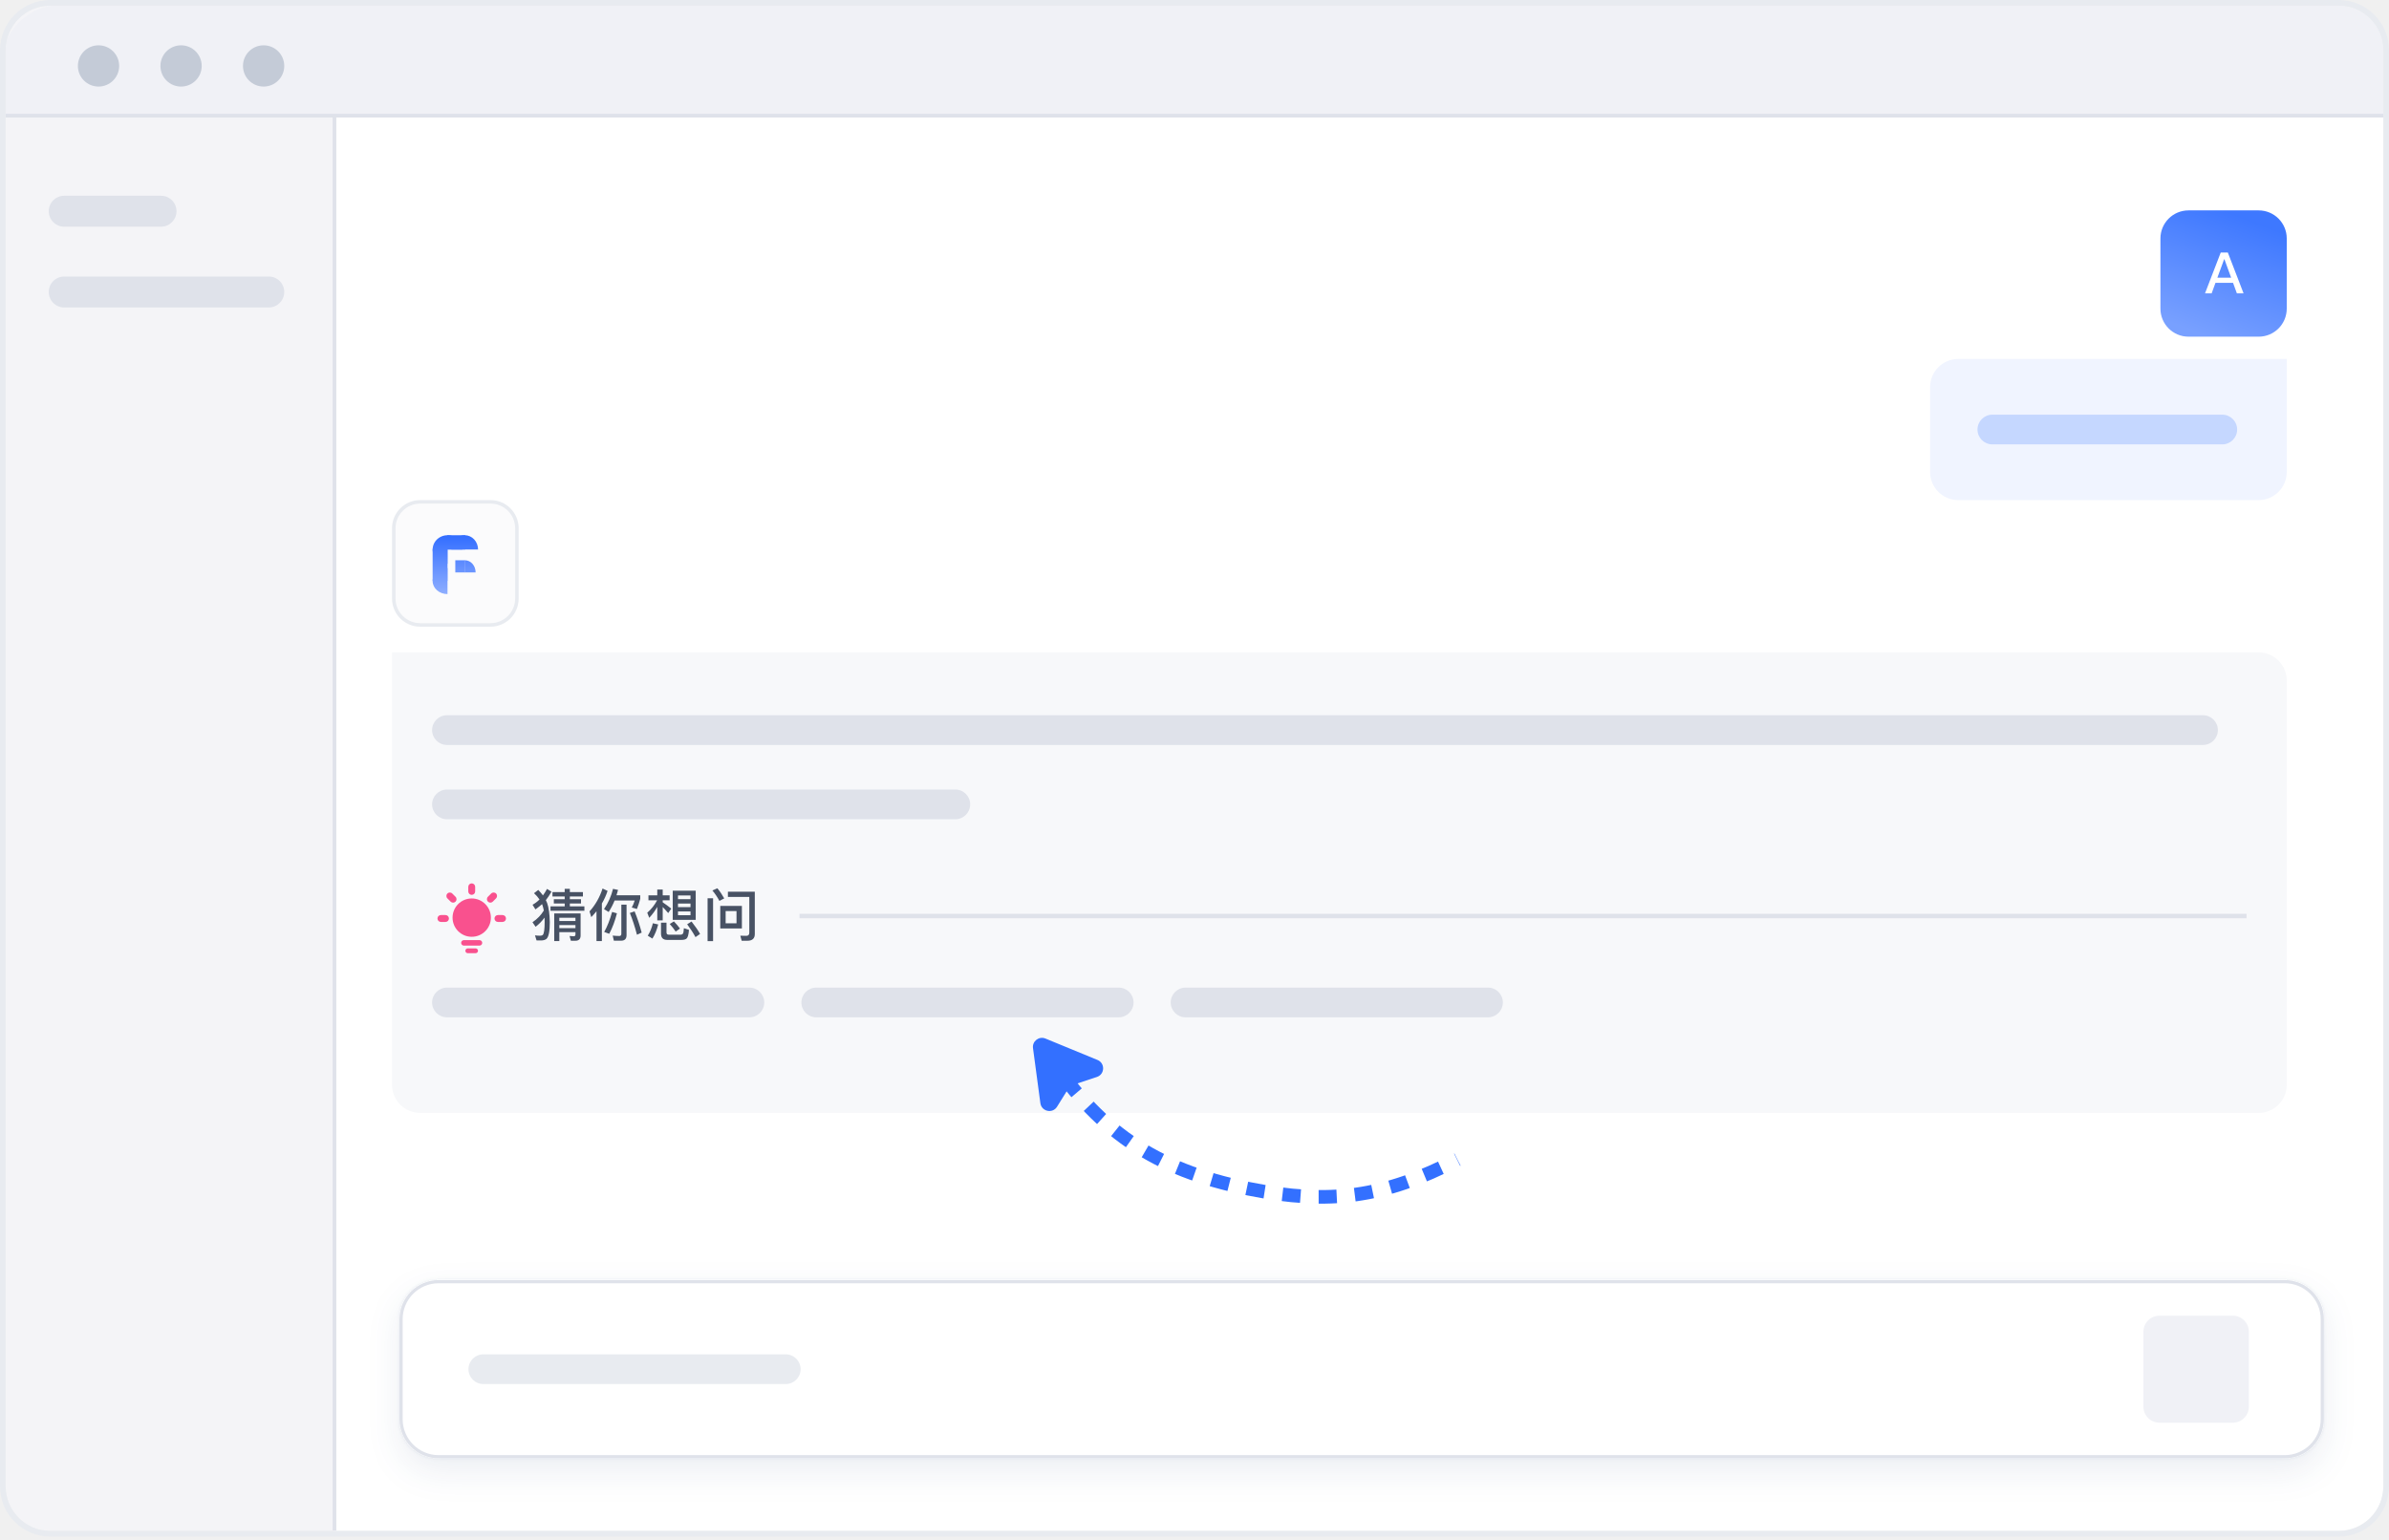
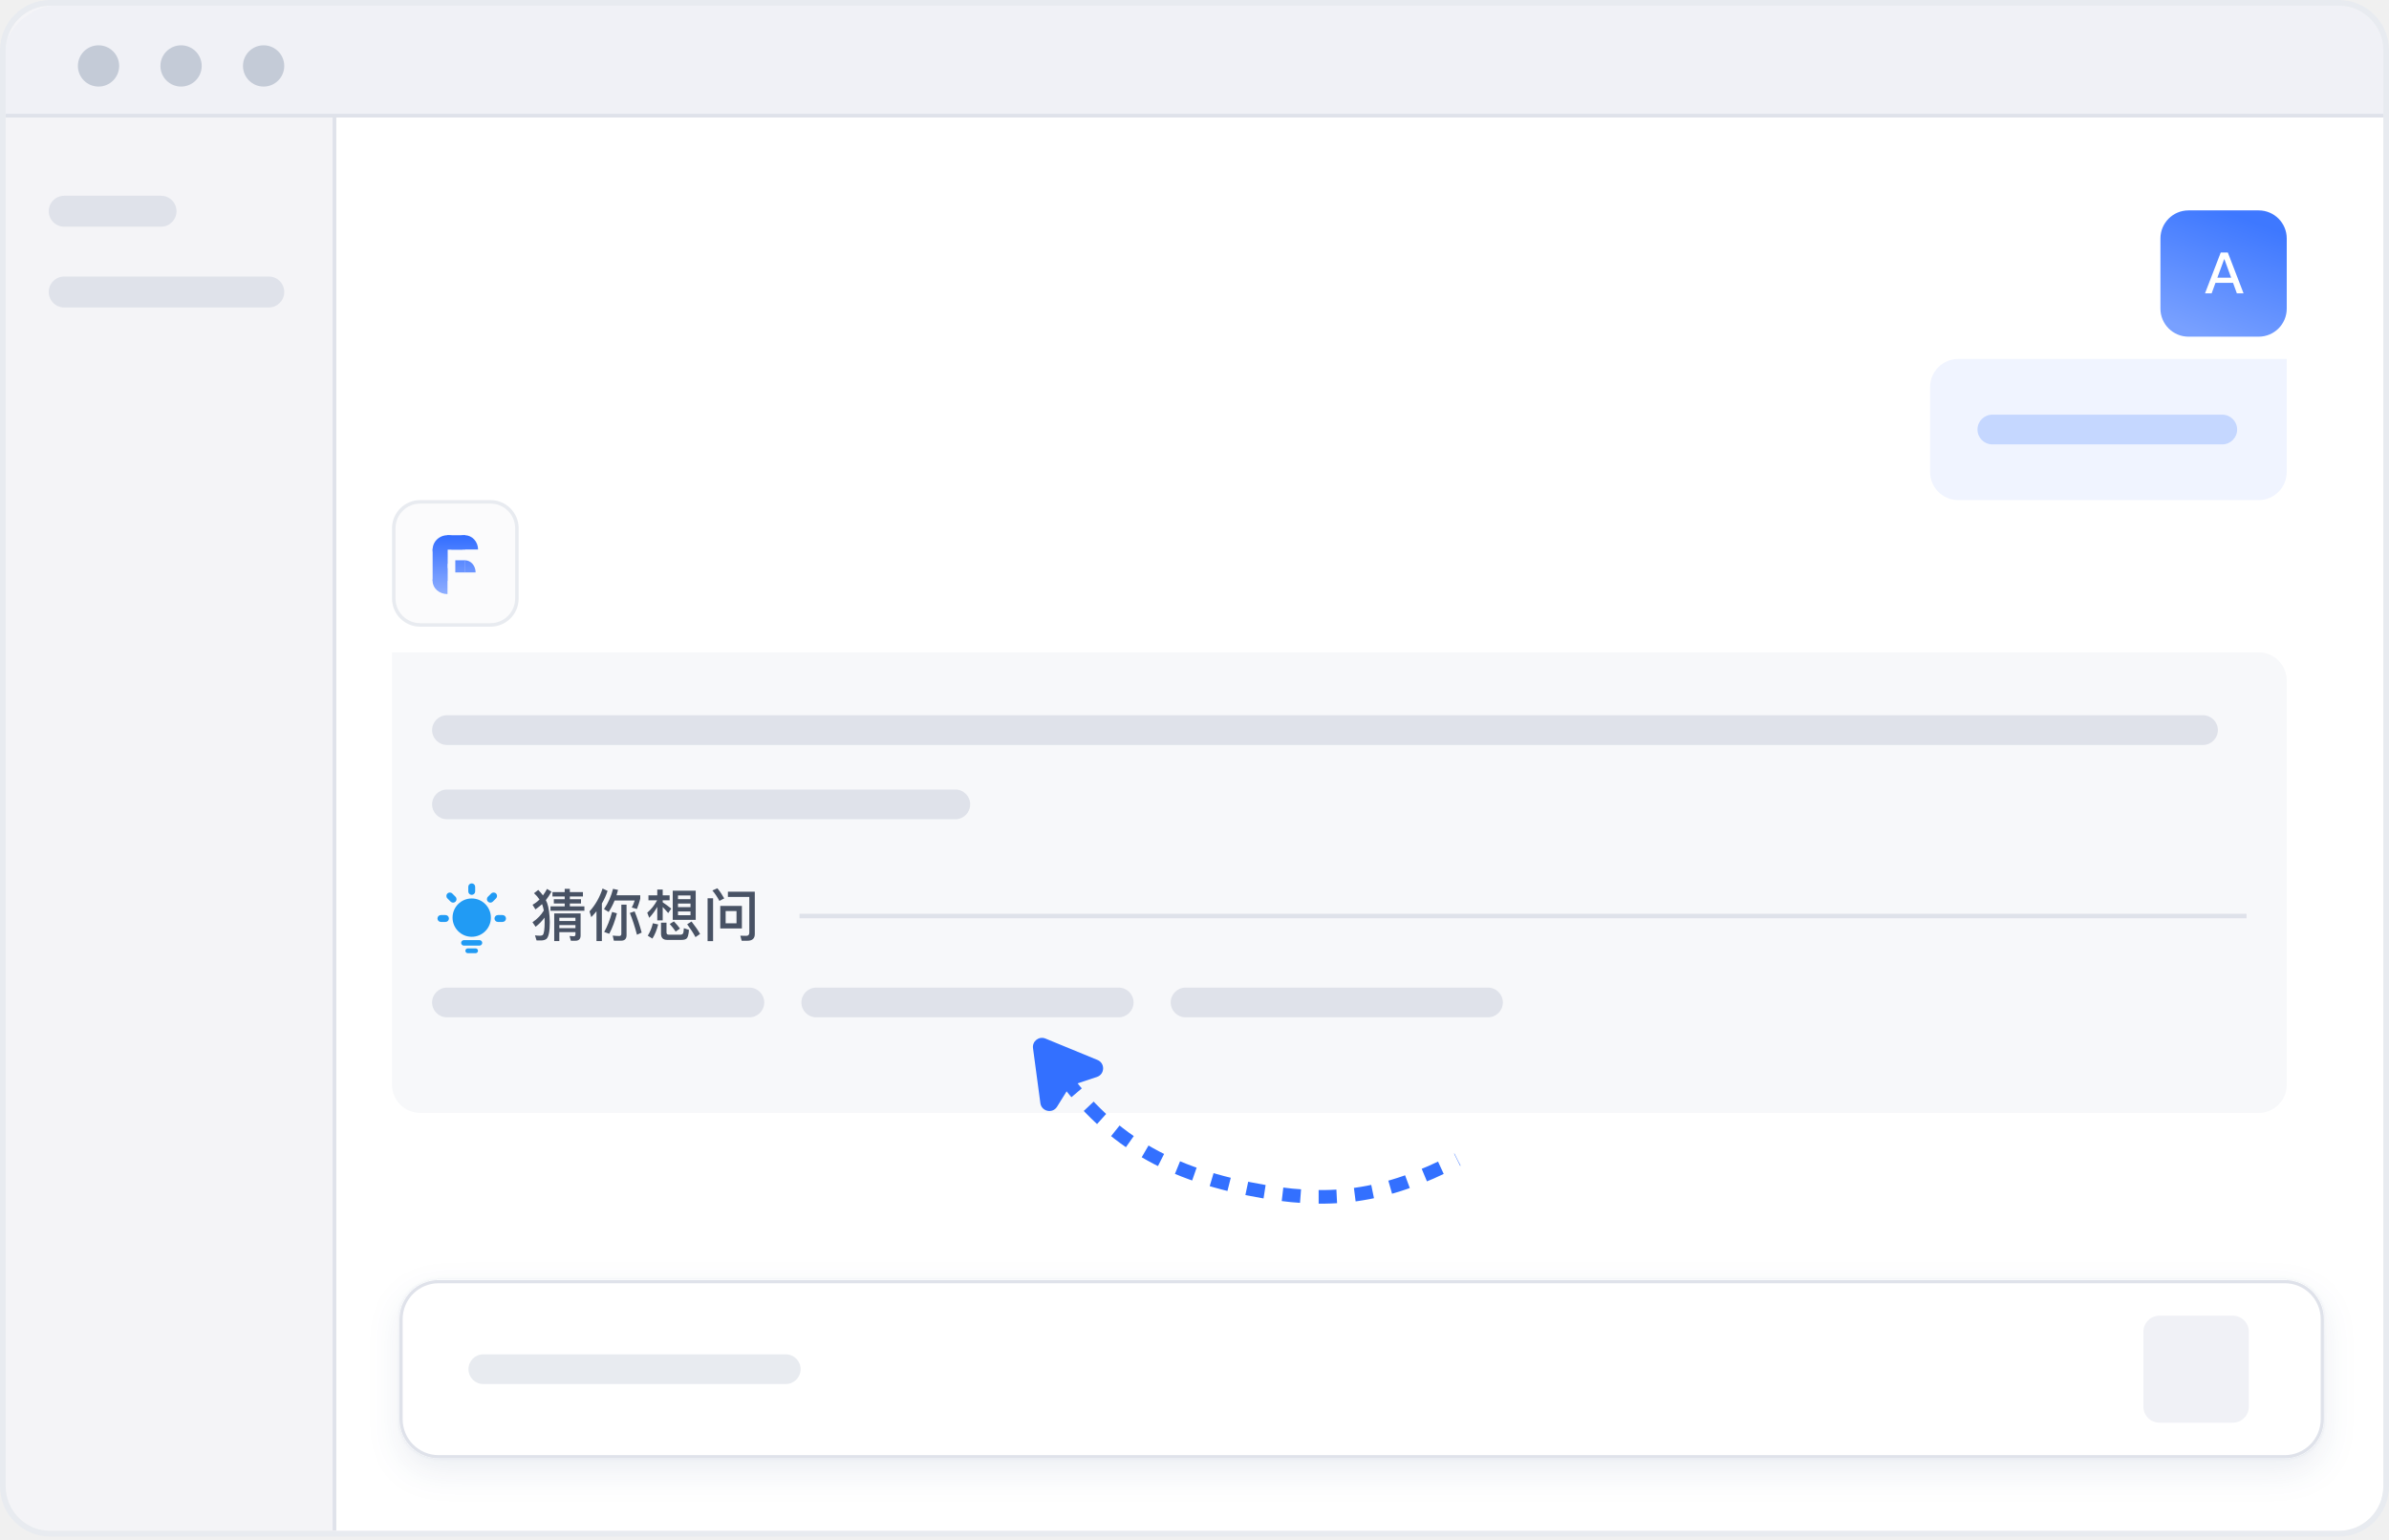
<svg xmlns="http://www.w3.org/2000/svg" width="422" height="272" viewBox="0 0 422 272" fill="none">
-   <g clip-path="url(#clip0_4766_19898)">
+   <g clip-path="url(#clip0_14774_424)">
    <rect x="1" y="1" width="420" height="269.5" rx="7.875" fill="#F4F4F7" />
-     <mask id="path-3-inside-1_4766_19898" fill="white">
+     <mask id="path-3-inside-1_14774_424" fill="white">
      <path d="M58.75 20.113H421V270.8H58.75V20.113Z" />
    </mask>
    <path d="M58.75 20.113H421V270.8H58.75V20.113Z" fill="white" />
-     <path d="M59.406 270.8V20.113H58.094V270.8H59.406Z" fill="#DFE2EA" mask="url(#path-3-inside-1_4766_19898)" />
-     <rect x="381.625" y="37.175" width="22.312" height="22.312" rx="4.958" fill="url(#paint0_linear_4766_19898)" />
-     <path d="M392.278 44.618H393.531L396.309 51.831H395.127L394.45 49.972H391.349L390.672 51.831H389.5L392.278 44.618ZM391.682 49.063H394.116L392.924 45.8H392.884L391.682 49.063Z" fill="white" />
-     <path d="M340.938 68.399C340.938 65.652 343.165 63.425 345.912 63.425H403.938V83.392C403.938 86.137 401.712 88.362 398.967 88.362H345.908C343.163 88.362 340.938 86.137 340.938 83.392V68.399Z" fill="#F0F4FF" />
+     <path d="M59.406 270.8V20.113H58.094V270.8H59.406Z" fill="#DFE2EA" mask="url(#path-3-inside-1_14774_424)" />
+     <rect x="381.625" y="37.175" width="22.312" height="22.312" rx="4.958" fill="url(#paint0_linear_14774_424)" />
+     <path d="M392.278 44.618H393.53L396.308 51.831H395.126L394.45 49.972H391.348L390.672 51.831H389.5L392.278 44.618ZM391.682 49.063H394.116L392.924 45.8H392.884L391.682 49.063Z" fill="white" />
+     <path d="M340.937 68.399C340.937 65.652 343.164 63.425 345.912 63.425H403.937V83.392C403.937 86.137 401.712 88.362 398.967 88.362H345.908C343.163 88.362 340.937 86.137 340.937 83.392V68.399Z" fill="#F0F4FF" />
    <rect x="349.309" y="73.269" width="45.866" height="5.25" rx="2.625" fill="#C5D7FF" />
    <rect x="69.561" y="88.673" width="21.746" height="21.746" rx="4.66" fill="#FBFBFC" />
    <rect x="69.561" y="88.673" width="21.746" height="21.746" rx="4.66" stroke="#E8EBF0" stroke-width="0.621" />
-     <path d="M81.674 97.096C81.674 96.596 81.52 96.107 81.232 95.692C80.943 95.276 80.533 94.952 80.053 94.761C79.573 94.57 79.045 94.52 78.535 94.617C78.026 94.715 77.558 94.956 77.19 95.309C76.823 95.662 76.573 96.112 76.471 96.603C76.37 97.093 76.422 97.601 76.621 98.062C76.82 98.524 77.156 98.919 77.588 99.196C78.02 99.474 78.528 99.622 79.048 99.622V97.096H81.674Z" fill="url(#paint1_linear_4766_19898)" />
-     <path d="M84.447 97.096C84.447 96.764 84.386 96.435 84.268 96.129C84.149 95.822 83.976 95.543 83.757 95.309C83.538 95.074 83.279 94.888 82.993 94.761C82.707 94.634 82.401 94.569 82.092 94.569C81.782 94.569 81.476 94.634 81.19 94.761C80.904 94.888 80.645 95.074 80.426 95.309C80.207 95.543 80.034 95.822 79.915 96.129C79.797 96.435 79.736 96.764 79.736 97.096L84.447 97.096Z" fill="url(#paint2_linear_4766_19898)" />
-     <path d="M84.015 101.146C84.015 100.864 83.966 100.585 83.873 100.324C83.778 100.064 83.641 99.827 83.467 99.628C83.293 99.429 83.087 99.271 82.859 99.163C82.632 99.055 82.389 98.999 82.143 98.999V101.146H84.015Z" fill="url(#paint3_linear_4766_19898)" />
-     <path d="M79.047 100.372C78.703 100.372 78.361 100.431 78.042 100.547C77.724 100.662 77.434 100.832 77.19 101.045C76.946 101.259 76.753 101.513 76.621 101.792C76.489 102.071 76.421 102.37 76.421 102.672C76.421 102.974 76.489 103.273 76.621 103.552C76.753 103.831 76.946 104.085 77.19 104.299C77.434 104.512 77.724 104.682 78.042 104.797C78.361 104.913 78.703 104.972 79.047 104.972L79.047 100.372Z" fill="url(#paint4_linear_4766_19898)" />
-     <path d="M79.047 96.995L79.047 102.647L76.421 102.647L76.421 96.995H79.047Z" fill="url(#paint5_linear_4766_19898)" />
-     <path d="M82.171 97.095L79.018 97.095L79.018 94.569L82.171 94.569V97.095Z" fill="url(#paint6_linear_4766_19898)" />
-     <path d="M82.171 101.145H80.426V98.999L82.171 98.999V101.145Z" fill="url(#paint7_linear_4766_19898)" />
-     <path d="M69.25 115.271H398.967C401.712 115.271 403.938 117.497 403.938 120.242V191.676C403.938 194.421 401.712 196.646 398.967 196.646H74.221C71.475 196.646 69.25 194.421 69.25 191.676V115.271Z" fill="#F7F8FA" />
+     <path d="M81.674 97.096C81.674 96.596 81.52 96.107 81.231 95.692C80.943 95.276 80.533 94.952 80.053 94.761C79.573 94.57 79.044 94.52 78.535 94.617C78.025 94.715 77.557 94.956 77.19 95.309C76.823 95.662 76.572 96.112 76.471 96.603C76.37 97.093 76.422 97.601 76.621 98.062C76.819 98.524 77.156 98.919 77.588 99.196C78.02 99.474 78.528 99.622 79.047 99.622V97.096H81.674Z" fill="url(#paint1_linear_14774_424)" />
+     <path d="M84.447 97.096C84.447 96.764 84.386 96.435 84.268 96.129C84.149 95.822 83.976 95.543 83.757 95.309C83.538 95.074 83.279 94.888 82.993 94.761C82.707 94.634 82.401 94.569 82.091 94.569C81.782 94.569 81.476 94.634 81.19 94.761C80.904 94.888 80.645 95.074 80.426 95.309C80.207 95.543 80.034 95.822 79.915 96.129C79.797 96.435 79.736 96.764 79.736 97.096L84.447 97.096Z" fill="url(#paint2_linear_14774_424)" />
+     <path d="M84.015 101.146C84.015 100.864 83.966 100.585 83.872 100.324C83.778 100.064 83.64 99.827 83.466 99.628C83.293 99.429 83.086 99.271 82.859 99.163C82.632 99.055 82.389 98.999 82.143 98.999V101.146H84.015Z" fill="url(#paint3_linear_14774_424)" />
+     <path d="M79.047 100.372C78.702 100.372 78.361 100.431 78.042 100.547C77.723 100.662 77.434 100.832 77.19 101.045C76.946 101.259 76.752 101.513 76.621 101.792C76.489 102.071 76.421 102.37 76.421 102.672C76.421 102.974 76.489 103.273 76.621 103.552C76.752 103.831 76.946 104.085 77.19 104.299C77.434 104.512 77.723 104.682 78.042 104.797C78.361 104.913 78.702 104.972 79.047 104.972L79.047 100.372Z" fill="url(#paint4_linear_14774_424)" />
+     <path d="M79.047 96.995L79.047 102.647L76.421 102.647L76.421 96.995H79.047Z" fill="url(#paint5_linear_14774_424)" />
+     <path d="M82.171 97.095L79.017 97.095L79.017 94.569L82.171 94.569V97.095Z" fill="url(#paint6_linear_14774_424)" />
+     <path d="M82.171 101.145H80.426V98.999L82.171 98.999V101.145Z" fill="url(#paint7_linear_14774_424)" />
+     <path d="M69.25 115.271H398.967C401.712 115.271 403.937 117.497 403.937 120.242V191.676C403.937 194.421 401.712 196.646 398.967 196.646H74.22C71.475 196.646 69.25 194.421 69.25 191.676V115.271Z" fill="#F7F8FA" />
    <rect x="76.327" y="126.377" width="315.446" height="5.25" rx="2.625" fill="#DFE2EA" />
    <rect x="76.327" y="139.502" width="95.049" height="5.25" rx="2.625" fill="#DFE2EA" />
-     <path d="M82.718 156.693C82.718 156.357 82.991 156.085 83.327 156.085C83.663 156.085 83.935 156.357 83.935 156.693V157.506C83.935 157.842 83.663 158.115 83.327 158.115C82.991 158.115 82.718 157.842 82.718 157.506V156.693Z" fill="#F9518E" />
-     <path d="M78.693 161.682C79.029 161.682 79.302 161.955 79.302 162.291C79.302 162.627 79.029 162.9 78.693 162.9H77.883C77.547 162.9 77.275 162.627 77.275 162.291C77.275 161.955 77.547 161.682 77.883 161.682H78.693Z" fill="#F9518E" />
-     <path d="M88.77 161.682C89.107 161.682 89.379 161.955 89.379 162.291C89.379 162.627 89.107 162.9 88.77 162.9H87.957C87.621 162.9 87.348 162.627 87.348 162.291C87.348 161.955 87.621 161.682 87.957 161.682H88.77Z" fill="#F9518E" />
-     <path d="M84.699 166.112C84.967 166.112 85.183 166.329 85.183 166.596C85.183 166.863 84.967 167.08 84.699 167.08H81.94C81.673 167.08 81.456 166.863 81.456 166.596C81.456 166.329 81.673 166.112 81.94 166.112H84.699Z" fill="#F9518E" />
-     <path d="M84.009 167.568C84.244 167.568 84.435 167.759 84.435 167.994C84.435 168.229 84.244 168.42 84.009 168.42H82.631C82.395 168.42 82.205 168.229 82.205 167.994C82.205 167.759 82.395 167.568 82.631 167.568H84.009Z" fill="#F9518E" />
-     <path d="M86.713 162.137C86.713 164.007 85.197 165.523 83.327 165.523C81.457 165.523 79.941 164.007 79.941 162.137C79.941 160.267 81.457 158.751 83.327 158.751C85.197 158.751 86.713 160.267 86.713 162.137Z" fill="#F9518E" />
-     <path d="M87.049 159.311C86.812 159.548 86.427 159.548 86.189 159.311C85.951 159.073 85.951 158.688 86.189 158.45L86.763 157.876C87.001 157.638 87.386 157.638 87.624 157.876C87.862 158.113 87.862 158.499 87.624 158.736L87.049 159.311Z" fill="#F9518E" />
-     <path d="M79.604 159.313C79.842 159.551 80.227 159.551 80.465 159.313C80.702 159.076 80.702 158.69 80.465 158.453L79.891 157.879C79.653 157.641 79.267 157.641 79.03 157.879C78.792 158.116 78.792 158.502 79.03 158.739L79.604 159.313Z" fill="#F9518E" />
+     <path d="M82.718 156.693C82.718 156.357 82.991 156.085 83.327 156.085C83.663 156.085 83.935 156.357 83.935 156.693V157.506C83.935 157.842 83.663 158.115 83.327 158.115C82.991 158.115 82.718 157.842 82.718 157.506V156.693Z" fill="#219BF4" />
+     <path d="M78.693 161.682C79.029 161.682 79.302 161.955 79.302 162.291C79.302 162.627 79.029 162.9 78.693 162.9H77.883C77.547 162.9 77.275 162.627 77.275 162.291C77.275 161.955 77.547 161.682 77.883 161.682H78.693Z" fill="#219BF4" />
+     <path d="M88.77 161.682C89.107 161.682 89.379 161.955 89.379 162.291C89.379 162.627 89.107 162.9 88.77 162.9H87.957C87.621 162.9 87.348 162.627 87.348 162.291C87.348 161.955 87.621 161.682 87.957 161.682H88.77Z" fill="#219BF4" />
+     <path d="M84.699 166.112C84.967 166.112 85.183 166.329 85.183 166.596C85.183 166.863 84.967 167.08 84.699 167.08H81.94C81.673 167.08 81.456 166.863 81.456 166.596C81.456 166.329 81.673 166.112 81.94 166.112H84.699Z" fill="#219BF4" />
+     <path d="M84.009 167.568C84.244 167.568 84.435 167.759 84.435 167.994C84.435 168.229 84.244 168.42 84.009 168.42H82.631C82.395 168.42 82.205 168.229 82.205 167.994C82.205 167.759 82.395 167.568 82.631 167.568H84.009Z" fill="#219BF4" />
+     <path d="M86.713 162.137C86.713 164.007 85.197 165.523 83.327 165.523C81.457 165.523 79.941 164.007 79.941 162.137C79.941 160.267 81.457 158.751 83.327 158.751C85.197 158.751 86.713 160.267 86.713 162.137Z" fill="#219BF4" />
+     <path d="M87.049 159.311C86.812 159.548 86.427 159.548 86.189 159.311C85.951 159.073 85.951 158.688 86.189 158.45L86.763 157.876C87.001 157.638 87.386 157.638 87.624 157.876C87.862 158.113 87.862 158.499 87.624 158.736L87.049 159.311Z" fill="#219BF4" />
+     <path d="M79.604 159.313C79.842 159.551 80.227 159.551 80.465 159.313C80.702 159.076 80.702 158.69 80.465 158.453L79.891 157.879C79.653 157.641 79.267 157.641 79.03 157.879C78.792 158.116 78.792 158.502 79.03 158.739L79.604 159.313Z" fill="#219BF4" />
    <path d="M99.75 157.052H100.66V157.622H102.97V158.402H100.66V158.882H102.63V159.642H100.66V160.142H103.23V160.922H97.24V160.142H99.75V159.642H97.83V158.882H99.75V158.402H97.59V157.622H99.75V157.052ZM98.8 163.452V163.992H101.65V163.452H98.8ZM101.65 162.732V162.162H98.8V162.732H101.65ZM98.8 164.702V166.282H97.9V161.392H102.56V165.292C102.56 165.912 102.25 166.222 101.64 166.222H100.84L100.61 165.382L101.37 165.432C101.55 165.432 101.65 165.312 101.65 165.092V164.702H98.8ZM94.78 166.162L94.5 165.272C94.8 165.312 95.08 165.332 95.35 165.332C95.63 165.332 95.81 165.272 95.9 165.172C96.1 164.922 96.21 164.172 96.21 162.912C96.21 162.632 96.2 162.372 96.19 162.132C95.73 162.762 95.21 163.302 94.61 163.752L94.06 162.952C94.92 162.372 95.58 161.682 96.06 160.882C95.99 160.512 95.91 160.192 95.81 159.912L95.75 159.752C95.42 160.052 95.03 160.362 94.58 160.682L94.07 159.862C94.51 159.622 94.92 159.312 95.3 158.932C95.03 158.532 94.71 158.162 94.33 157.822L95.08 157.242C95.4 157.562 95.67 157.892 95.91 158.212C96.16 157.872 96.4 157.482 96.63 157.062L97.42 157.552C97.08 158.142 96.75 158.642 96.42 159.052C96.5 159.212 96.58 159.372 96.64 159.532C96.93 160.332 97.09 161.472 97.12 162.952C97.12 164.592 96.91 165.572 96.51 165.912C96.27 166.082 95.95 166.172 95.55 166.172C95.23 166.172 94.98 166.162 94.78 166.162ZM105.366 161.012C105.076 161.372 104.766 161.712 104.446 162.052L104.136 161.042C105.176 159.882 105.946 158.532 106.436 156.992L107.326 157.412C107.066 158.192 106.736 158.942 106.316 159.642V166.282H105.366V161.012ZM112.096 161.032C112.576 162.202 112.996 163.452 113.346 164.782L112.516 165.162C112.136 163.712 111.716 162.432 111.256 161.312L112.096 161.032ZM108.566 159.112C108.266 159.852 107.916 160.522 107.516 161.142L106.696 160.632C107.446 159.522 107.976 158.332 108.286 157.052L109.176 157.242C109.086 157.572 108.996 157.892 108.896 158.192H113.096V158.812C112.936 159.412 112.746 160.012 112.506 160.612L111.596 160.352C111.796 159.992 111.976 159.572 112.116 159.112H108.566ZM109.716 166.212H108.436L108.226 165.312C108.636 165.352 109.026 165.382 109.396 165.382C109.636 165.382 109.756 165.252 109.756 164.992V159.842H110.676V165.232C110.676 165.882 110.356 166.212 109.716 166.212ZM108.126 161.132L108.976 161.372C108.626 162.752 108.176 163.952 107.616 164.992L106.726 164.672C107.256 163.742 107.726 162.562 108.126 161.132ZM118.833 157.382H122.893V162.532H118.833V157.382ZM121.973 161.712V161.052H119.763V161.712H121.973ZM119.763 160.282H121.973V159.652H119.763V160.282ZM119.763 158.872H121.973V158.222H119.763V158.872ZM117.063 160.262V162.622H116.103V160.242C115.713 160.932 115.243 161.572 114.683 162.172L114.333 161.272C115.053 160.642 115.633 159.912 116.073 159.082H114.543V158.202H116.103V157.172H117.063V158.202H118.283V159.082H117.063V159.432C117.563 159.762 118.063 160.132 118.573 160.542L118.033 161.332C117.653 160.892 117.333 160.532 117.063 160.262ZM115.323 163.132L116.263 163.342C116.023 164.302 115.683 165.142 115.243 165.842L114.423 165.332C114.843 164.652 115.143 163.922 115.323 163.132ZM120.413 166.072H117.843C117.123 166.072 116.763 165.702 116.763 164.962V163.032H117.733V164.762C117.733 165.022 117.863 165.152 118.143 165.152H120.243C120.403 165.152 120.533 165.092 120.613 164.992C120.713 164.892 120.773 164.562 120.803 164.002L121.703 164.302C121.633 165.152 121.493 165.662 121.273 165.842C121.093 165.992 120.803 166.072 120.413 166.072ZM119.043 162.802C119.503 163.292 119.863 163.712 120.113 164.072L119.353 164.602C119.093 164.202 118.743 163.752 118.303 163.262L119.043 162.802ZM122.153 162.822C122.813 163.662 123.313 164.392 123.663 165.022L122.853 165.582C122.493 164.902 122.003 164.152 121.383 163.312L122.153 162.822ZM132.03 166.222H131.01L130.77 165.332L131.84 165.352C132.18 165.352 132.36 165.162 132.36 164.792V158.482H128.58V157.562H133.33V165.042C133.33 165.822 132.89 166.222 132.03 166.222ZM124.99 158.712H125.96V166.292H124.99V158.712ZM127.23 160.072H131.05V164.052H127.23V160.072ZM130.1 163.142V160.982H128.18V163.142H130.1ZM126.72 156.952C127.17 157.492 127.57 158.092 127.93 158.742L127.08 159.182C126.7 158.482 126.29 157.872 125.84 157.342L126.72 156.952Z" fill="#485264" />
    <line x1="141.222" y1="161.859" x2="396.841" y2="161.859" stroke="#DFE2EA" stroke-width="0.787" />
    <rect x="76.327" y="174.502" width="58.673" height="5.25" rx="2.625" fill="#DFE2EA" />
    <rect x="141.562" y="174.502" width="58.673" height="5.25" rx="2.625" fill="#DFE2EA" />
    <rect x="206.798" y="174.502" width="58.673" height="5.25" rx="2.625" fill="#DFE2EA" />
-     <path d="M184.51 185.348C193.721 199.728 203.855 206.666 220.593 210.05C234.839 212.93 244.543 211.573 257.451 204.893" stroke="#3370FF" stroke-width="2.403" stroke-dasharray="3.2 3.2" />
-     <path d="M182.472 185.198C182.308 183.975 183.529 183.034 184.67 183.503L193.866 187.287C195.24 187.853 195.171 189.822 193.76 190.29L189.564 191.682C189.209 191.8 188.906 192.038 188.709 192.356L186.722 195.547C185.928 196.823 183.974 196.402 183.774 194.913L182.472 185.198Z" fill="#3370FF" />
-     <g filter="url(#filter0_dd_4766_19898)">
+     <path d="M184.511 185.348C193.722 199.728 203.856 206.666 220.594 210.05C234.84 212.93 244.544 211.573 257.452 204.893" stroke="#3370FF" stroke-width="2.403" stroke-dasharray="3.2 3.2" />
+     <path d="M182.473 185.198C182.309 183.975 183.53 183.034 184.67 183.503L193.866 187.287C195.24 187.853 195.171 189.822 193.761 190.29L189.565 191.682C189.21 191.8 188.907 192.038 188.709 192.356L186.723 195.547C185.929 196.823 183.974 196.402 183.774 194.913L182.473 185.198Z" fill="#3370FF" />
+     <g filter="url(#filter0_dd_14774_424)">
      <rect x="70.562" y="226.175" width="339.938" height="31.5" rx="6.916" fill="white" />
      <rect x="70.845" y="226.458" width="339.372" height="30.934" rx="6.634" stroke="#DFE2EA" stroke-width="0.565" />
      <rect x="82.75" y="239.3" width="58.673" height="5.25" rx="2.625" fill="#E8EBF0" />
-       <rect x="378.615" y="232.467" width="18.634" height="18.916" rx="2.853" fill="#F0F1F6" />
+       <rect x="378.614" y="232.467" width="18.634" height="18.916" rx="2.853" fill="#F0F1F6" />
    </g>
    <rect x="8.611" y="34.587" width="22.566" height="5.468" rx="2.734" fill="#DFE2EA" />
    <rect x="8.611" y="48.86" width="41.601" height="5.468" rx="2.734" fill="#DFE2EA" />
-     <mask id="path-28-inside-2_4766_19898" fill="white">
+     <mask id="path-28-inside-2_14774_424" fill="white">
      <path d="M0.29 11.354C0.29 5.556 4.991 0.854 10.79 0.854H412.133C417.932 0.854 422.633 5.556 422.633 11.354V20.765H0.29V11.354Z" />
    </mask>
    <path d="M0.29 11.354C0.29 5.556 4.991 0.854 10.79 0.854H412.133C417.932 0.854 422.633 5.556 422.633 11.354V20.765H0.29V11.354Z" fill="#F0F1F6" />
-     <path d="M0.29 0.854H422.633H0.29ZM422.633 21.421H0.29V20.108H422.633V21.421ZM0.29 20.765V0.854V20.765ZM422.633 0.854V20.765V0.854Z" fill="#DFE2EA" mask="url(#path-28-inside-2_4766_19898)" />
+     <path d="M0.29 0.854H422.633H0.29ZM422.633 21.421H0.29V20.108H422.633V21.421ZM0.29 20.765V0.854V20.765ZM422.633 0.854V20.765V0.854Z" fill="#DFE2EA" mask="url(#path-28-inside-2_14774_424)" />
    <circle cx="17.404" cy="11.651" r="3.645" fill="#C4CBD7" />
    <circle cx="31.985" cy="11.651" r="3.645" fill="#C4CBD7" />
    <circle cx="46.566" cy="11.651" r="3.645" fill="#C4CBD7" />
  </g>
  <rect x="0.5" y="0.5" width="421" height="270.5" rx="8.375" stroke="#E8EBF0" />
  <defs>
-     <filter id="filter0_dd_4766_19898" x="64.799" y="222.717" width="351.465" height="43.027" filterUnits="userSpaceOnUse" color-interpolation-filters="sRGB">
+     <filter id="filter0_dd_14774_424" x="64.799" y="222.717" width="351.465" height="43.027" filterUnits="userSpaceOnUse" color-interpolation-filters="sRGB">
      <feFlood flood-opacity="0" result="BackgroundImageFix" />
      <feColorMatrix in="SourceAlpha" type="matrix" values="0 0 0 0 0 0 0 0 0 0 0 0 0 0 0 0 0 0 127 0" result="hardAlpha" />
      <feOffset />
      <feGaussianBlur stdDeviation="0.288" />
      <feComposite in2="hardAlpha" operator="out" />
      <feColorMatrix type="matrix" values="0 0 0 0 0.075 0 0 0 0 0.2 0 0 0 0 0.42 0 0 0 0.08 0" />
-       <feBlend mode="normal" in2="BackgroundImageFix" result="effect1_dropShadow_4766_19898" />
+       <feBlend mode="normal" in2="BackgroundImageFix" result="effect1_dropShadow_14774_424" />
      <feColorMatrix in="SourceAlpha" type="matrix" values="0 0 0 0 0 0 0 0 0 0 0 0 0 0 0 0 0 0 127 0" result="hardAlpha" />
      <feOffset dy="2.305" />
      <feGaussianBlur stdDeviation="2.882" />
      <feColorMatrix type="matrix" values="0 0 0 0 0.075 0 0 0 0 0.2 0 0 0 0 0.42 0 0 0 0.08 0" />
-       <feBlend mode="normal" in2="effect1_dropShadow_4766_19898" result="effect2_dropShadow_4766_19898" />
-       <feBlend mode="normal" in="SourceGraphic" in2="effect2_dropShadow_4766_19898" result="shape" />
+       <feBlend mode="normal" in2="effect1_dropShadow_14774_424" result="effect2_dropShadow_14774_424" />
+       <feBlend mode="normal" in="SourceGraphic" in2="effect2_dropShadow_14774_424" result="shape" />
    </filter>
-     <linearGradient id="paint0_linear_4766_19898" x1="392.781" y1="37.175" x2="385.034" y2="57.628" gradientUnits="userSpaceOnUse">
+     <linearGradient id="paint0_linear_14774_424" x1="392.781" y1="37.175" x2="385.034" y2="57.628" gradientUnits="userSpaceOnUse">
      <stop stop-color="#3E78FF" />
      <stop offset="1" stop-color="#78A0FF" />
    </linearGradient>
-     <linearGradient id="paint1_linear_4766_19898" x1="80.434" y1="94.569" x2="80.434" y2="104.972" gradientUnits="userSpaceOnUse">
+     <linearGradient id="paint1_linear_14774_424" x1="80.434" y1="94.569" x2="80.434" y2="104.972" gradientUnits="userSpaceOnUse">
      <stop stop-color="#326DFF" />
      <stop offset="1" stop-color="#8EAEFF" />
    </linearGradient>
-     <linearGradient id="paint2_linear_4766_19898" x1="80.434" y1="94.569" x2="80.434" y2="104.972" gradientUnits="userSpaceOnUse">
+     <linearGradient id="paint2_linear_14774_424" x1="80.434" y1="94.569" x2="80.434" y2="104.972" gradientUnits="userSpaceOnUse">
      <stop stop-color="#326DFF" />
      <stop offset="1" stop-color="#8EAEFF" />
    </linearGradient>
-     <linearGradient id="paint3_linear_4766_19898" x1="80.434" y1="94.569" x2="80.434" y2="104.972" gradientUnits="userSpaceOnUse">
+     <linearGradient id="paint3_linear_14774_424" x1="80.434" y1="94.569" x2="80.434" y2="104.972" gradientUnits="userSpaceOnUse">
      <stop stop-color="#326DFF" />
      <stop offset="1" stop-color="#8EAEFF" />
    </linearGradient>
-     <linearGradient id="paint4_linear_4766_19898" x1="80.434" y1="94.569" x2="80.434" y2="104.972" gradientUnits="userSpaceOnUse">
+     <linearGradient id="paint4_linear_14774_424" x1="80.434" y1="94.569" x2="80.434" y2="104.972" gradientUnits="userSpaceOnUse">
      <stop stop-color="#326DFF" />
      <stop offset="1" stop-color="#8EAEFF" />
    </linearGradient>
-     <linearGradient id="paint5_linear_4766_19898" x1="80.434" y1="94.569" x2="80.434" y2="104.972" gradientUnits="userSpaceOnUse">
+     <linearGradient id="paint5_linear_14774_424" x1="80.434" y1="94.569" x2="80.434" y2="104.972" gradientUnits="userSpaceOnUse">
      <stop stop-color="#326DFF" />
      <stop offset="1" stop-color="#8EAEFF" />
    </linearGradient>
-     <linearGradient id="paint6_linear_4766_19898" x1="80.434" y1="94.569" x2="80.434" y2="104.972" gradientUnits="userSpaceOnUse">
+     <linearGradient id="paint6_linear_14774_424" x1="80.434" y1="94.569" x2="80.434" y2="104.972" gradientUnits="userSpaceOnUse">
      <stop stop-color="#326DFF" />
      <stop offset="1" stop-color="#8EAEFF" />
    </linearGradient>
-     <linearGradient id="paint7_linear_4766_19898" x1="80.434" y1="94.569" x2="80.434" y2="104.972" gradientUnits="userSpaceOnUse">
+     <linearGradient id="paint7_linear_14774_424" x1="80.434" y1="94.569" x2="80.434" y2="104.972" gradientUnits="userSpaceOnUse">
      <stop stop-color="#326DFF" />
      <stop offset="1" stop-color="#8EAEFF" />
    </linearGradient>
-     <clipPath id="clip0_4766_19898">
+     <clipPath id="clip0_14774_424">
      <rect x="1" y="1" width="420" height="269.5" rx="7.875" fill="white" />
    </clipPath>
  </defs>
</svg>
